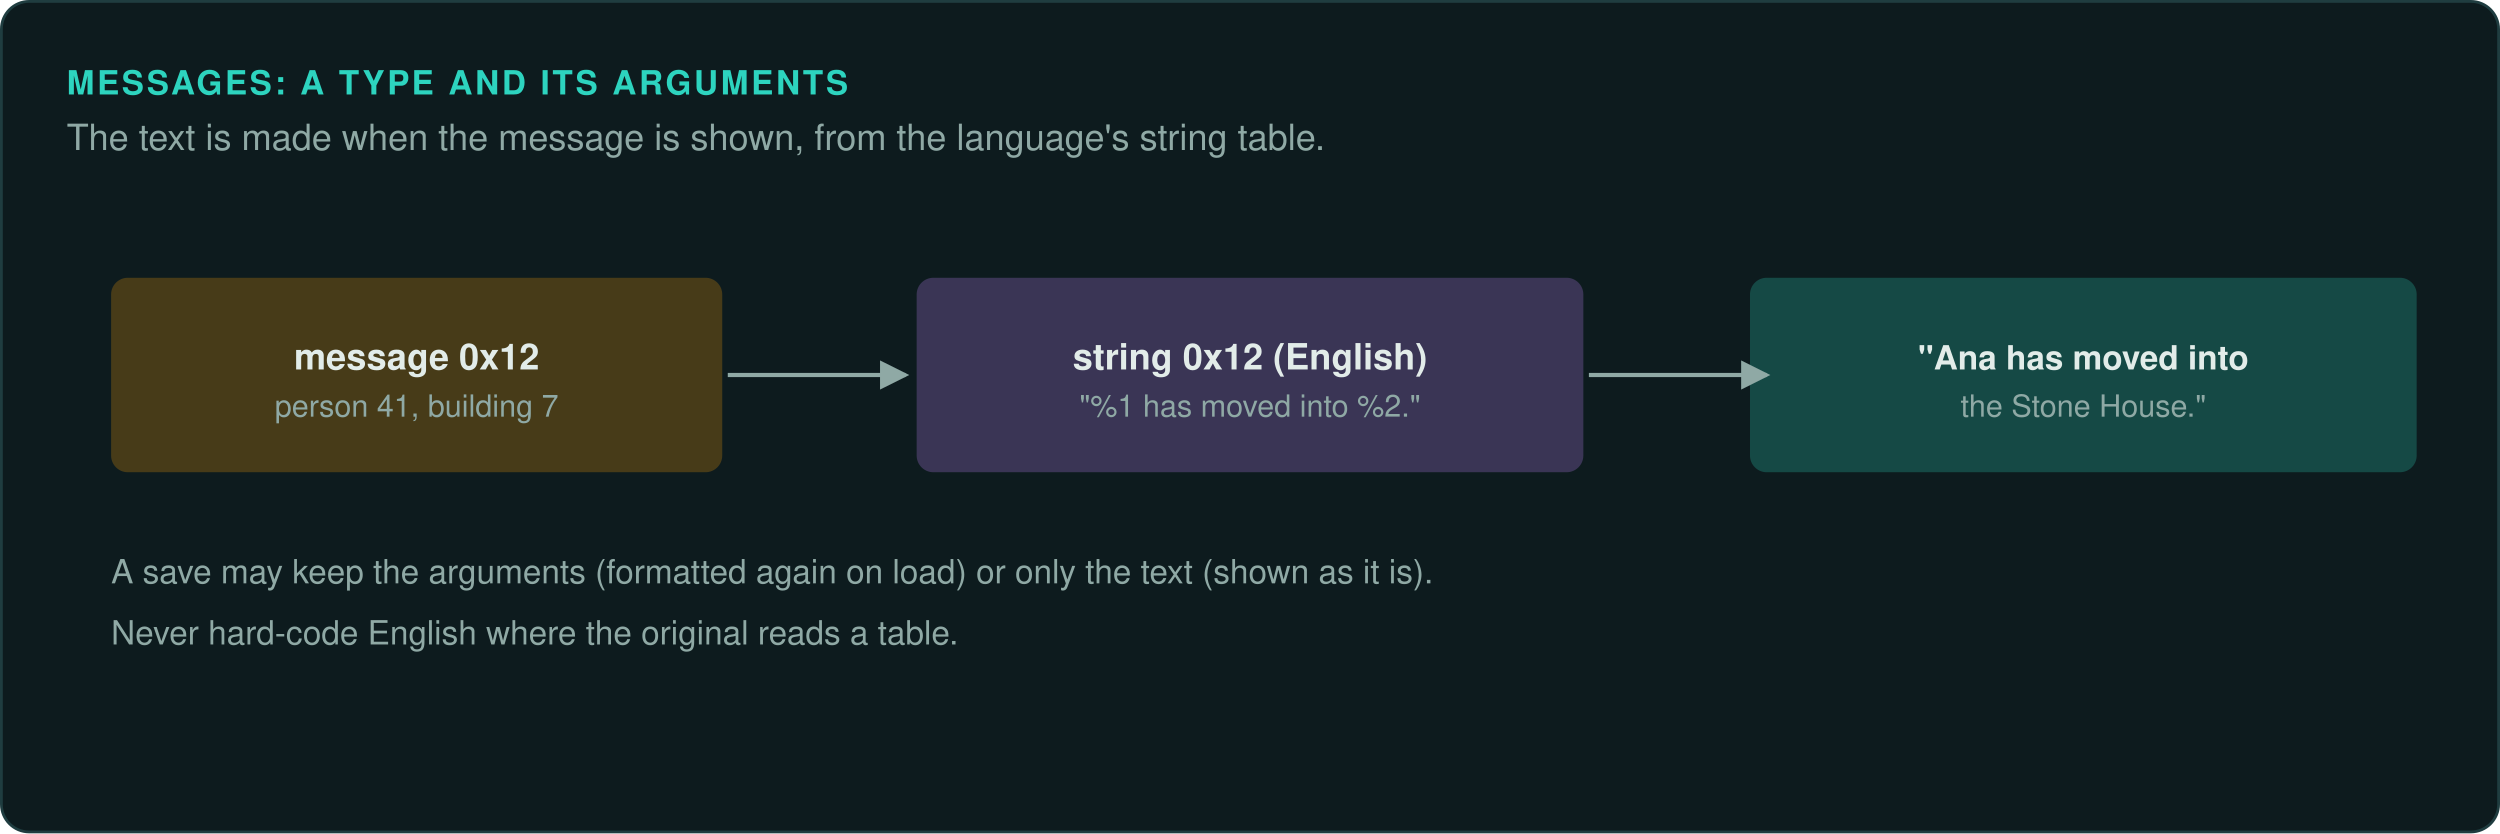
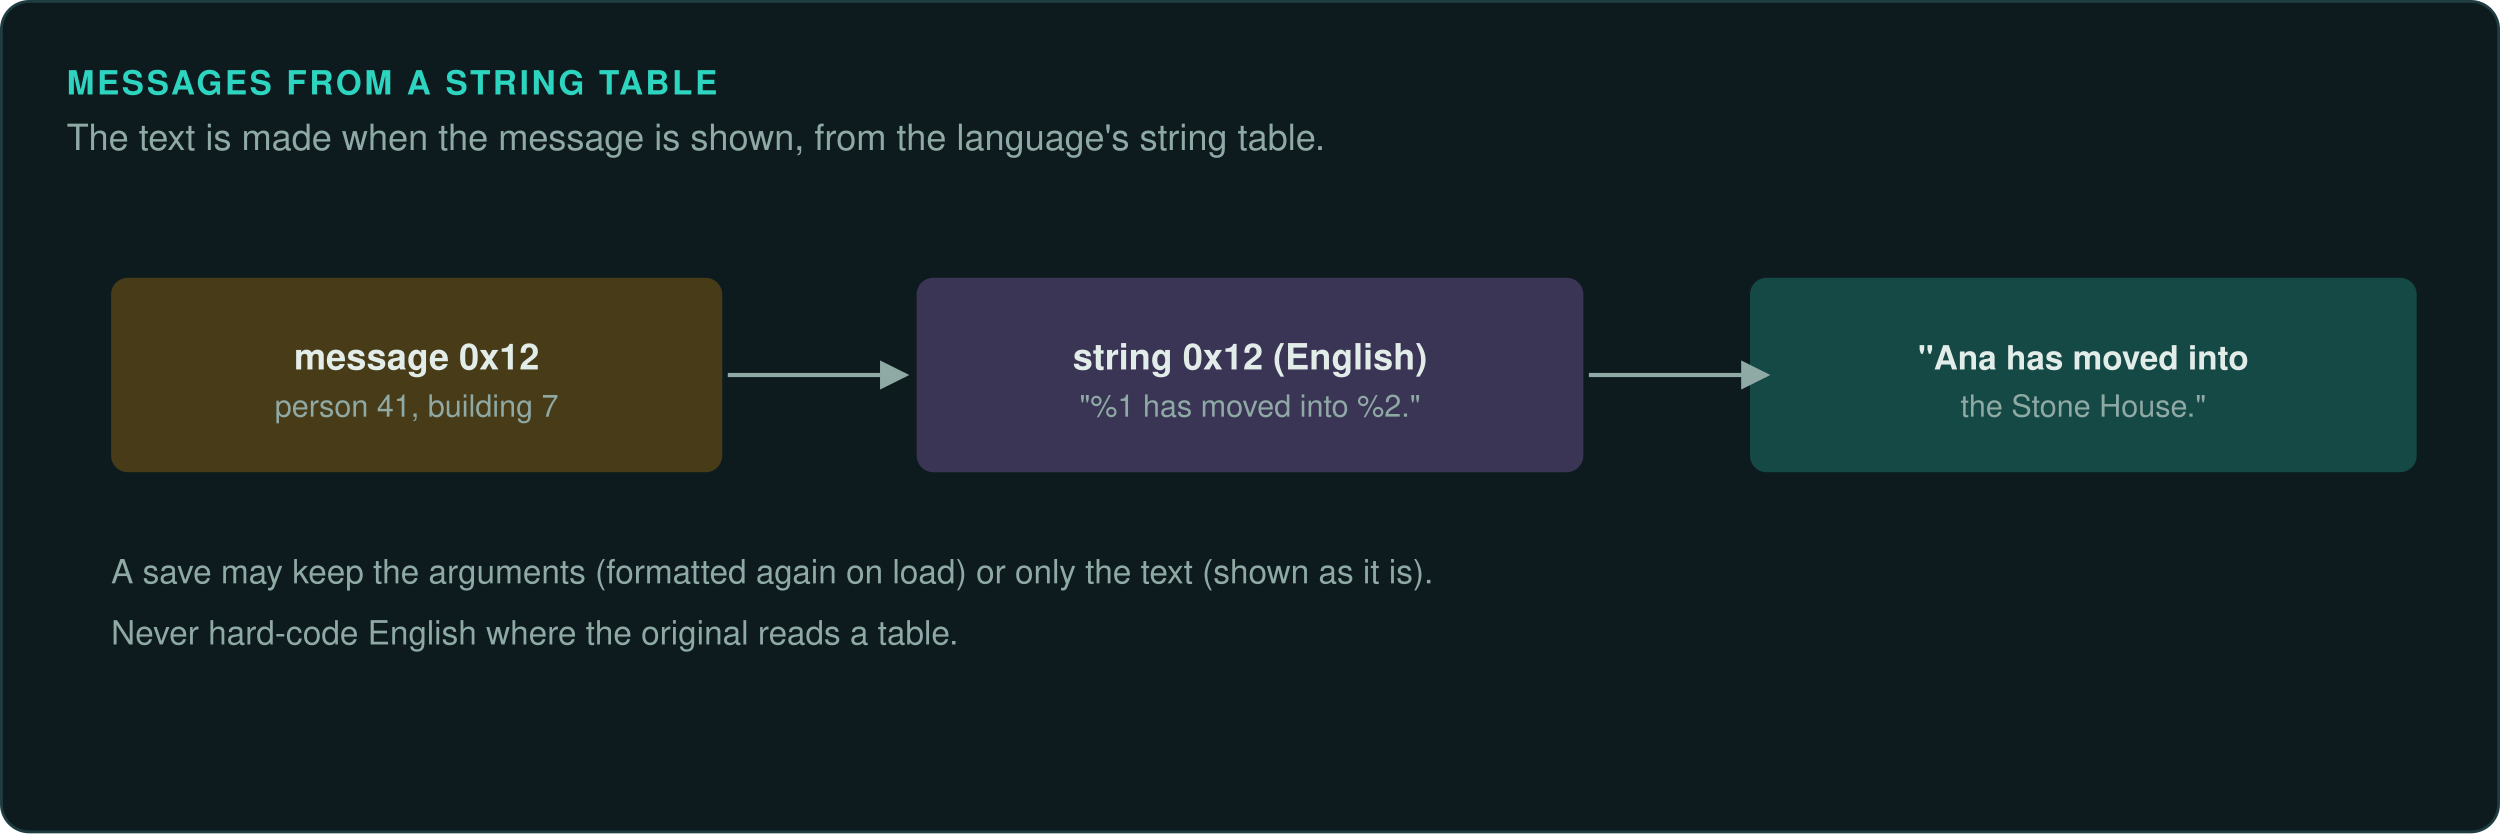
<svg xmlns="http://www.w3.org/2000/svg" width="900" height="300" viewBox="0 0 900 300" role="img" aria-label="A message stored as a type and arguments, formatted through the string table of the player's language when it is shown">
  <rect x="0.5" y="0.5" width="899" height="299" rx="10" fill="#0d1b1e" stroke="#1f3d40" />
  <defs>
    <marker id="arrow" viewBox="0 0 8 8" refX="7" refY="4" markerWidth="7" markerHeight="7" orient="auto">
      <path d="M0 0L8 4L0 8z" fill="#8fa9a5" />
    </marker>
  </defs>
-   <text x="24.0" y="34.0" font-family="ui-sans-serif, -apple-system, 'Segoe UI', Helvetica, Arial, sans-serif" font-size="12" font-weight="600" fill="#2dd4bf" text-anchor="start" letter-spacing="0.08em">MESSAGES: A TYPE AND ITS ARGUMENTS</text>
+   <text x="24.0" y="34.0" font-family="ui-sans-serif, -apple-system, 'Segoe UI', Helvetica, Arial, sans-serif" font-size="12" font-weight="600" fill="#2dd4bf" text-anchor="start" letter-spacing="0.08em">MESSAGES FROM A STRING TABLE</text>
  <text x="24.0" y="54.0" font-family="ui-sans-serif, -apple-system, 'Segoe UI', Helvetica, Arial, sans-serif" font-size="13" font-weight="400" fill="#8fa9a5" text-anchor="start">The text is made when the message is shown, from the language's string table.</text>
  <rect x="40.0" y="100.0" width="220.0" height="70.0" rx="6" fill="#f59e0b" stroke="none" fill-opacity="0.25" />
  <text x="150.0" y="133.0" font-family="ui-sans-serif, -apple-system, 'Segoe UI', Helvetica, Arial, sans-serif" font-size="13" font-weight="600" fill="#e2ece9" text-anchor="middle">message 0x12</text>
  <text x="150.0" y="150.0" font-family="ui-sans-serif, -apple-system, 'Segoe UI', Helvetica, Arial, sans-serif" font-size="11" font-weight="400" fill="#8fa9a5" text-anchor="middle">person 41, building 7</text>
  <rect x="330.0" y="100.0" width="240.0" height="70.0" rx="6" fill="#c084fc" stroke="none" fill-opacity="0.25" />
  <text x="450.0" y="133.0" font-family="ui-sans-serif, -apple-system, 'Segoe UI', Helvetica, Arial, sans-serif" font-size="13" font-weight="600" fill="#e2ece9" text-anchor="middle">string 0x12 (English)</text>
  <text x="450.0" y="150.0" font-family="ui-sans-serif, -apple-system, 'Segoe UI', Helvetica, Arial, sans-serif" font-size="11" font-weight="400" fill="#8fa9a5" text-anchor="middle">"%1 has moved into %2."</text>
  <rect x="630.0" y="100.0" width="240.0" height="70.0" rx="6" fill="#2dd4bf" stroke="none" fill-opacity="0.25" />
  <text x="750.0" y="133.0" font-family="ui-sans-serif, -apple-system, 'Segoe UI', Helvetica, Arial, sans-serif" font-size="12" font-weight="600" fill="#e2ece9" text-anchor="middle">"Ana has moved into</text>
  <text x="750.0" y="150.0" font-family="ui-sans-serif, -apple-system, 'Segoe UI', Helvetica, Arial, sans-serif" font-size="11" font-weight="400" fill="#8fa9a5" text-anchor="middle">the Stone House."</text>
  <path d="M262.0 135.0L326.0 135.0" stroke="#8fa9a5" stroke-width="1.5" fill="none" marker-end="url(#arrow)" />
  <path d="M572.0 135.0L636.0 135.0" stroke="#8fa9a5" stroke-width="1.5" fill="none" marker-end="url(#arrow)" />
  <text x="40.0" y="210.0" font-family="ui-sans-serif, -apple-system, 'Segoe UI', Helvetica, Arial, sans-serif" font-size="12" font-weight="400" fill="#8fa9a5" text-anchor="start">A save may keep the arguments (formatted again on load) or only the text (shown as it is).</text>
  <text x="40.0" y="232.0" font-family="ui-sans-serif, -apple-system, 'Segoe UI', Helvetica, Arial, sans-serif" font-size="12" font-weight="400" fill="#8fa9a5" text-anchor="start">Never hard-code English where the original reads a table.</text>
</svg>
